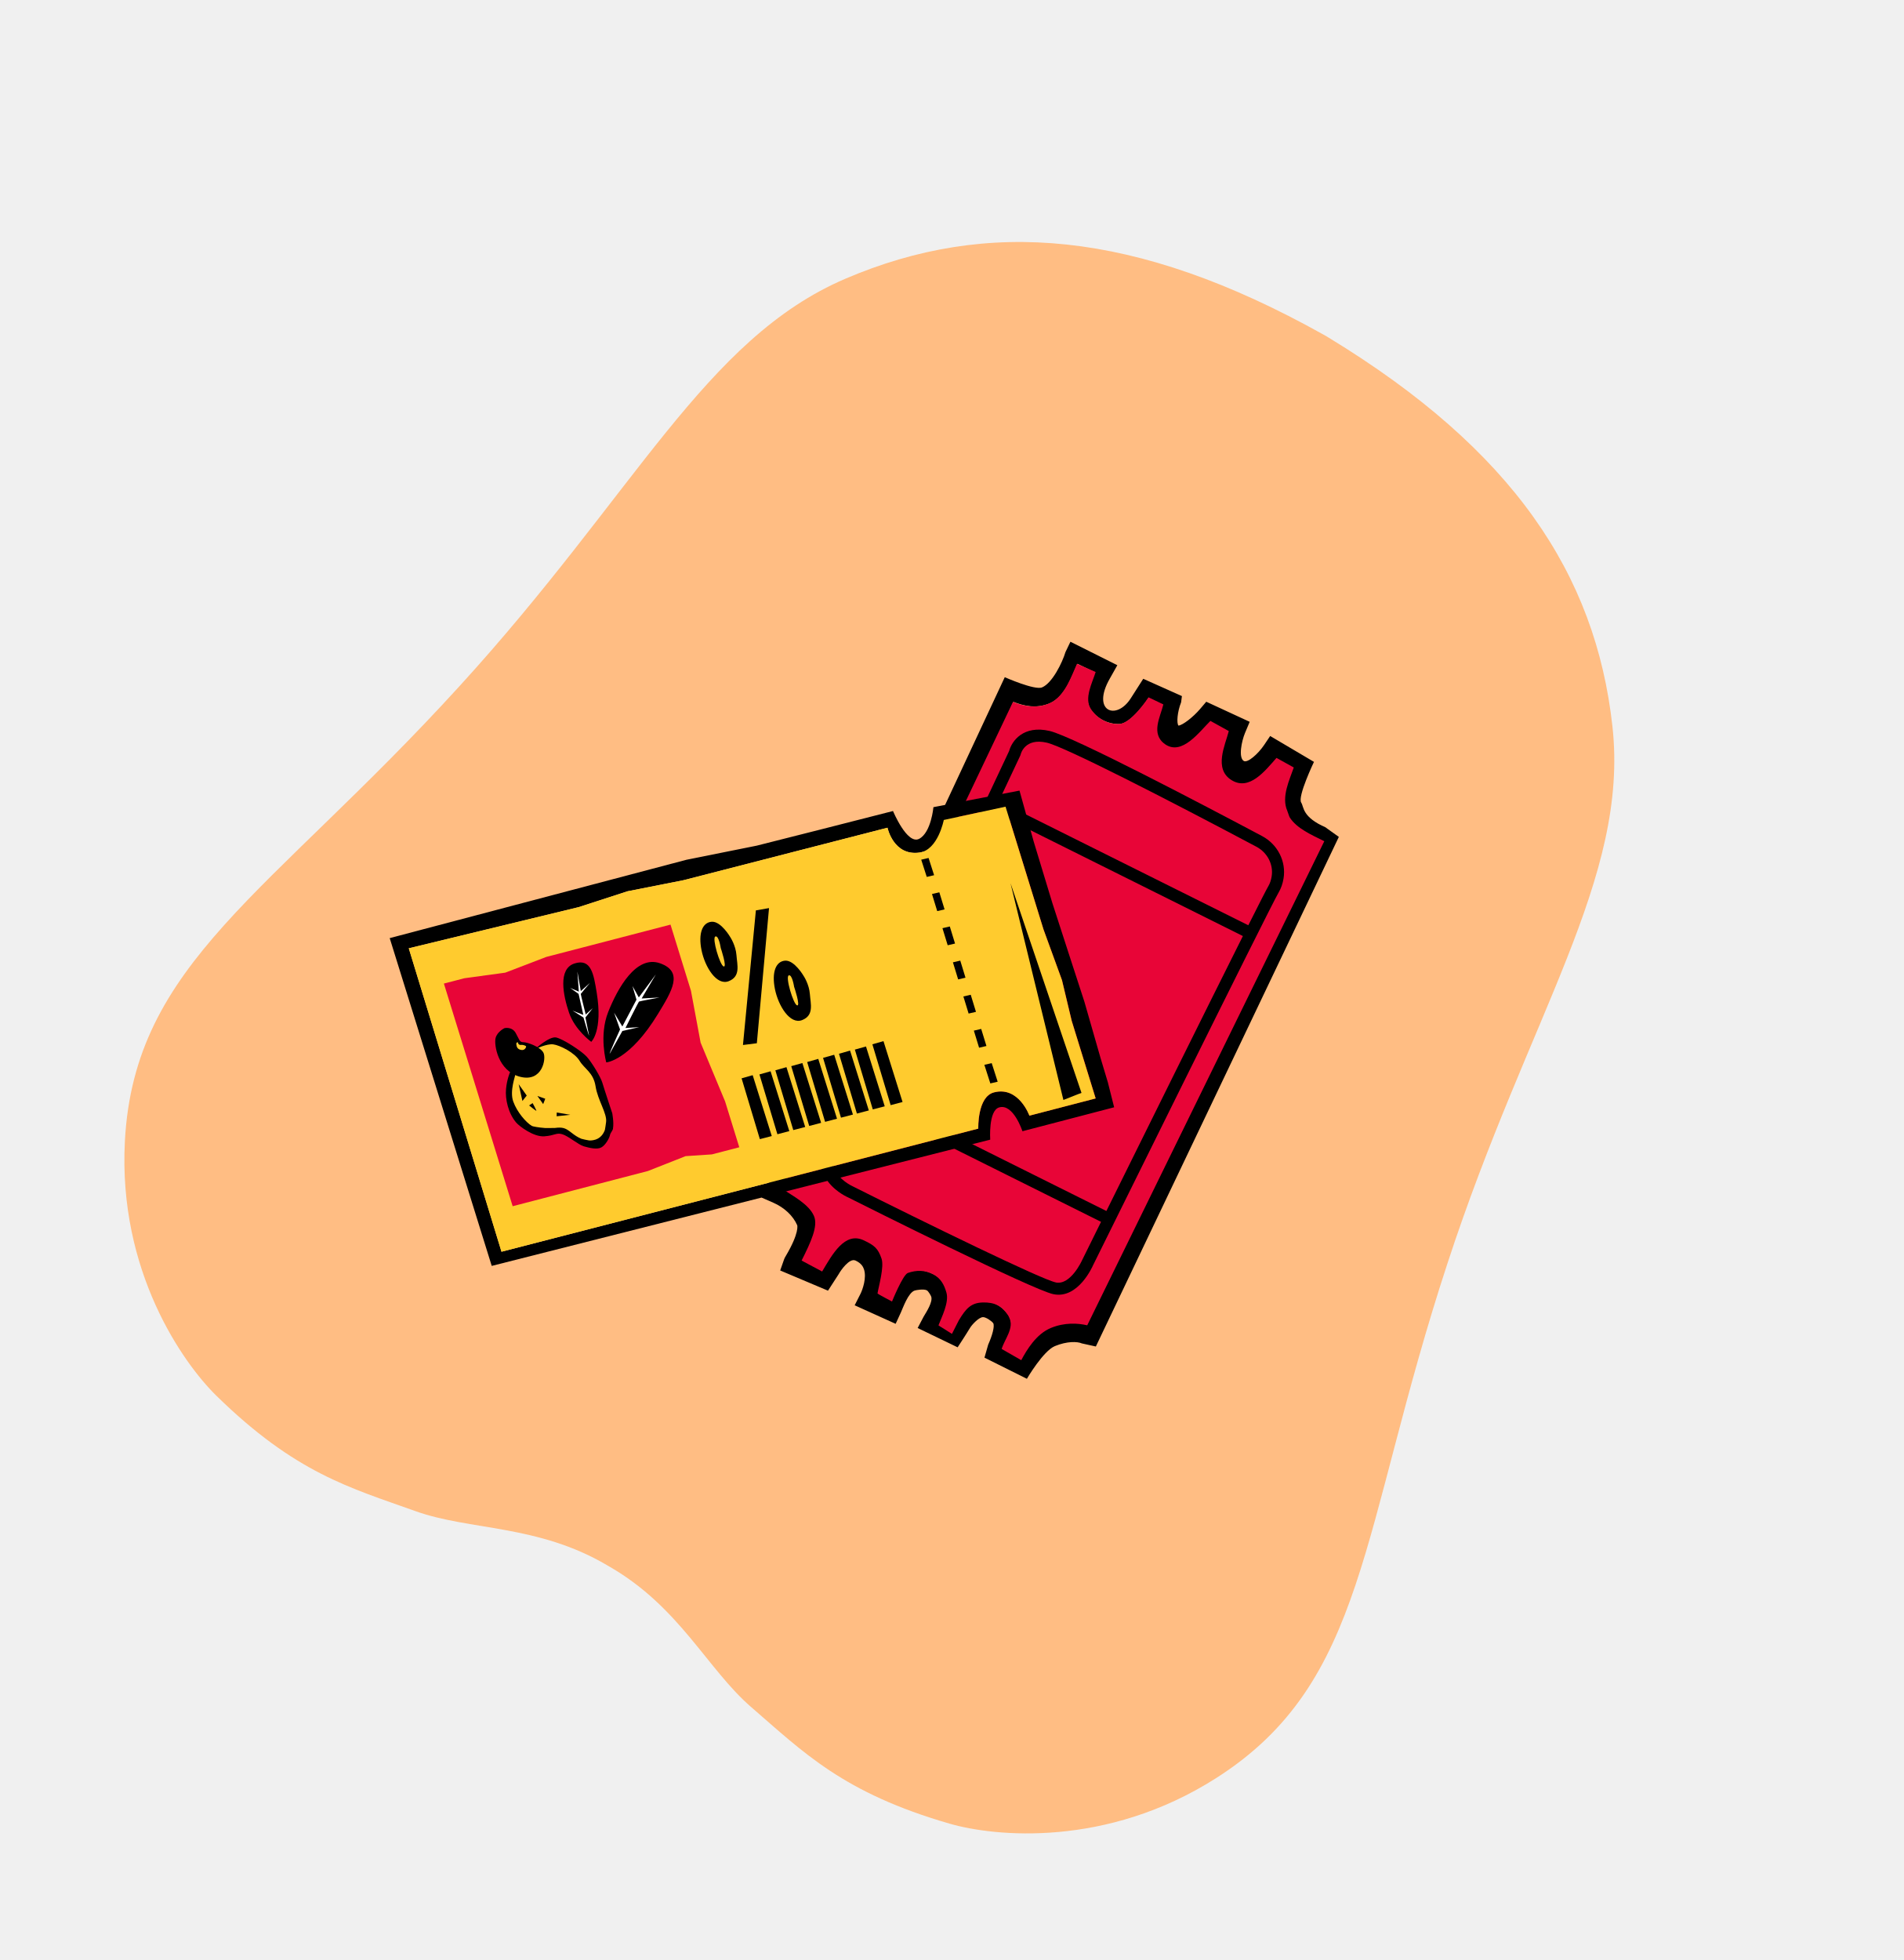
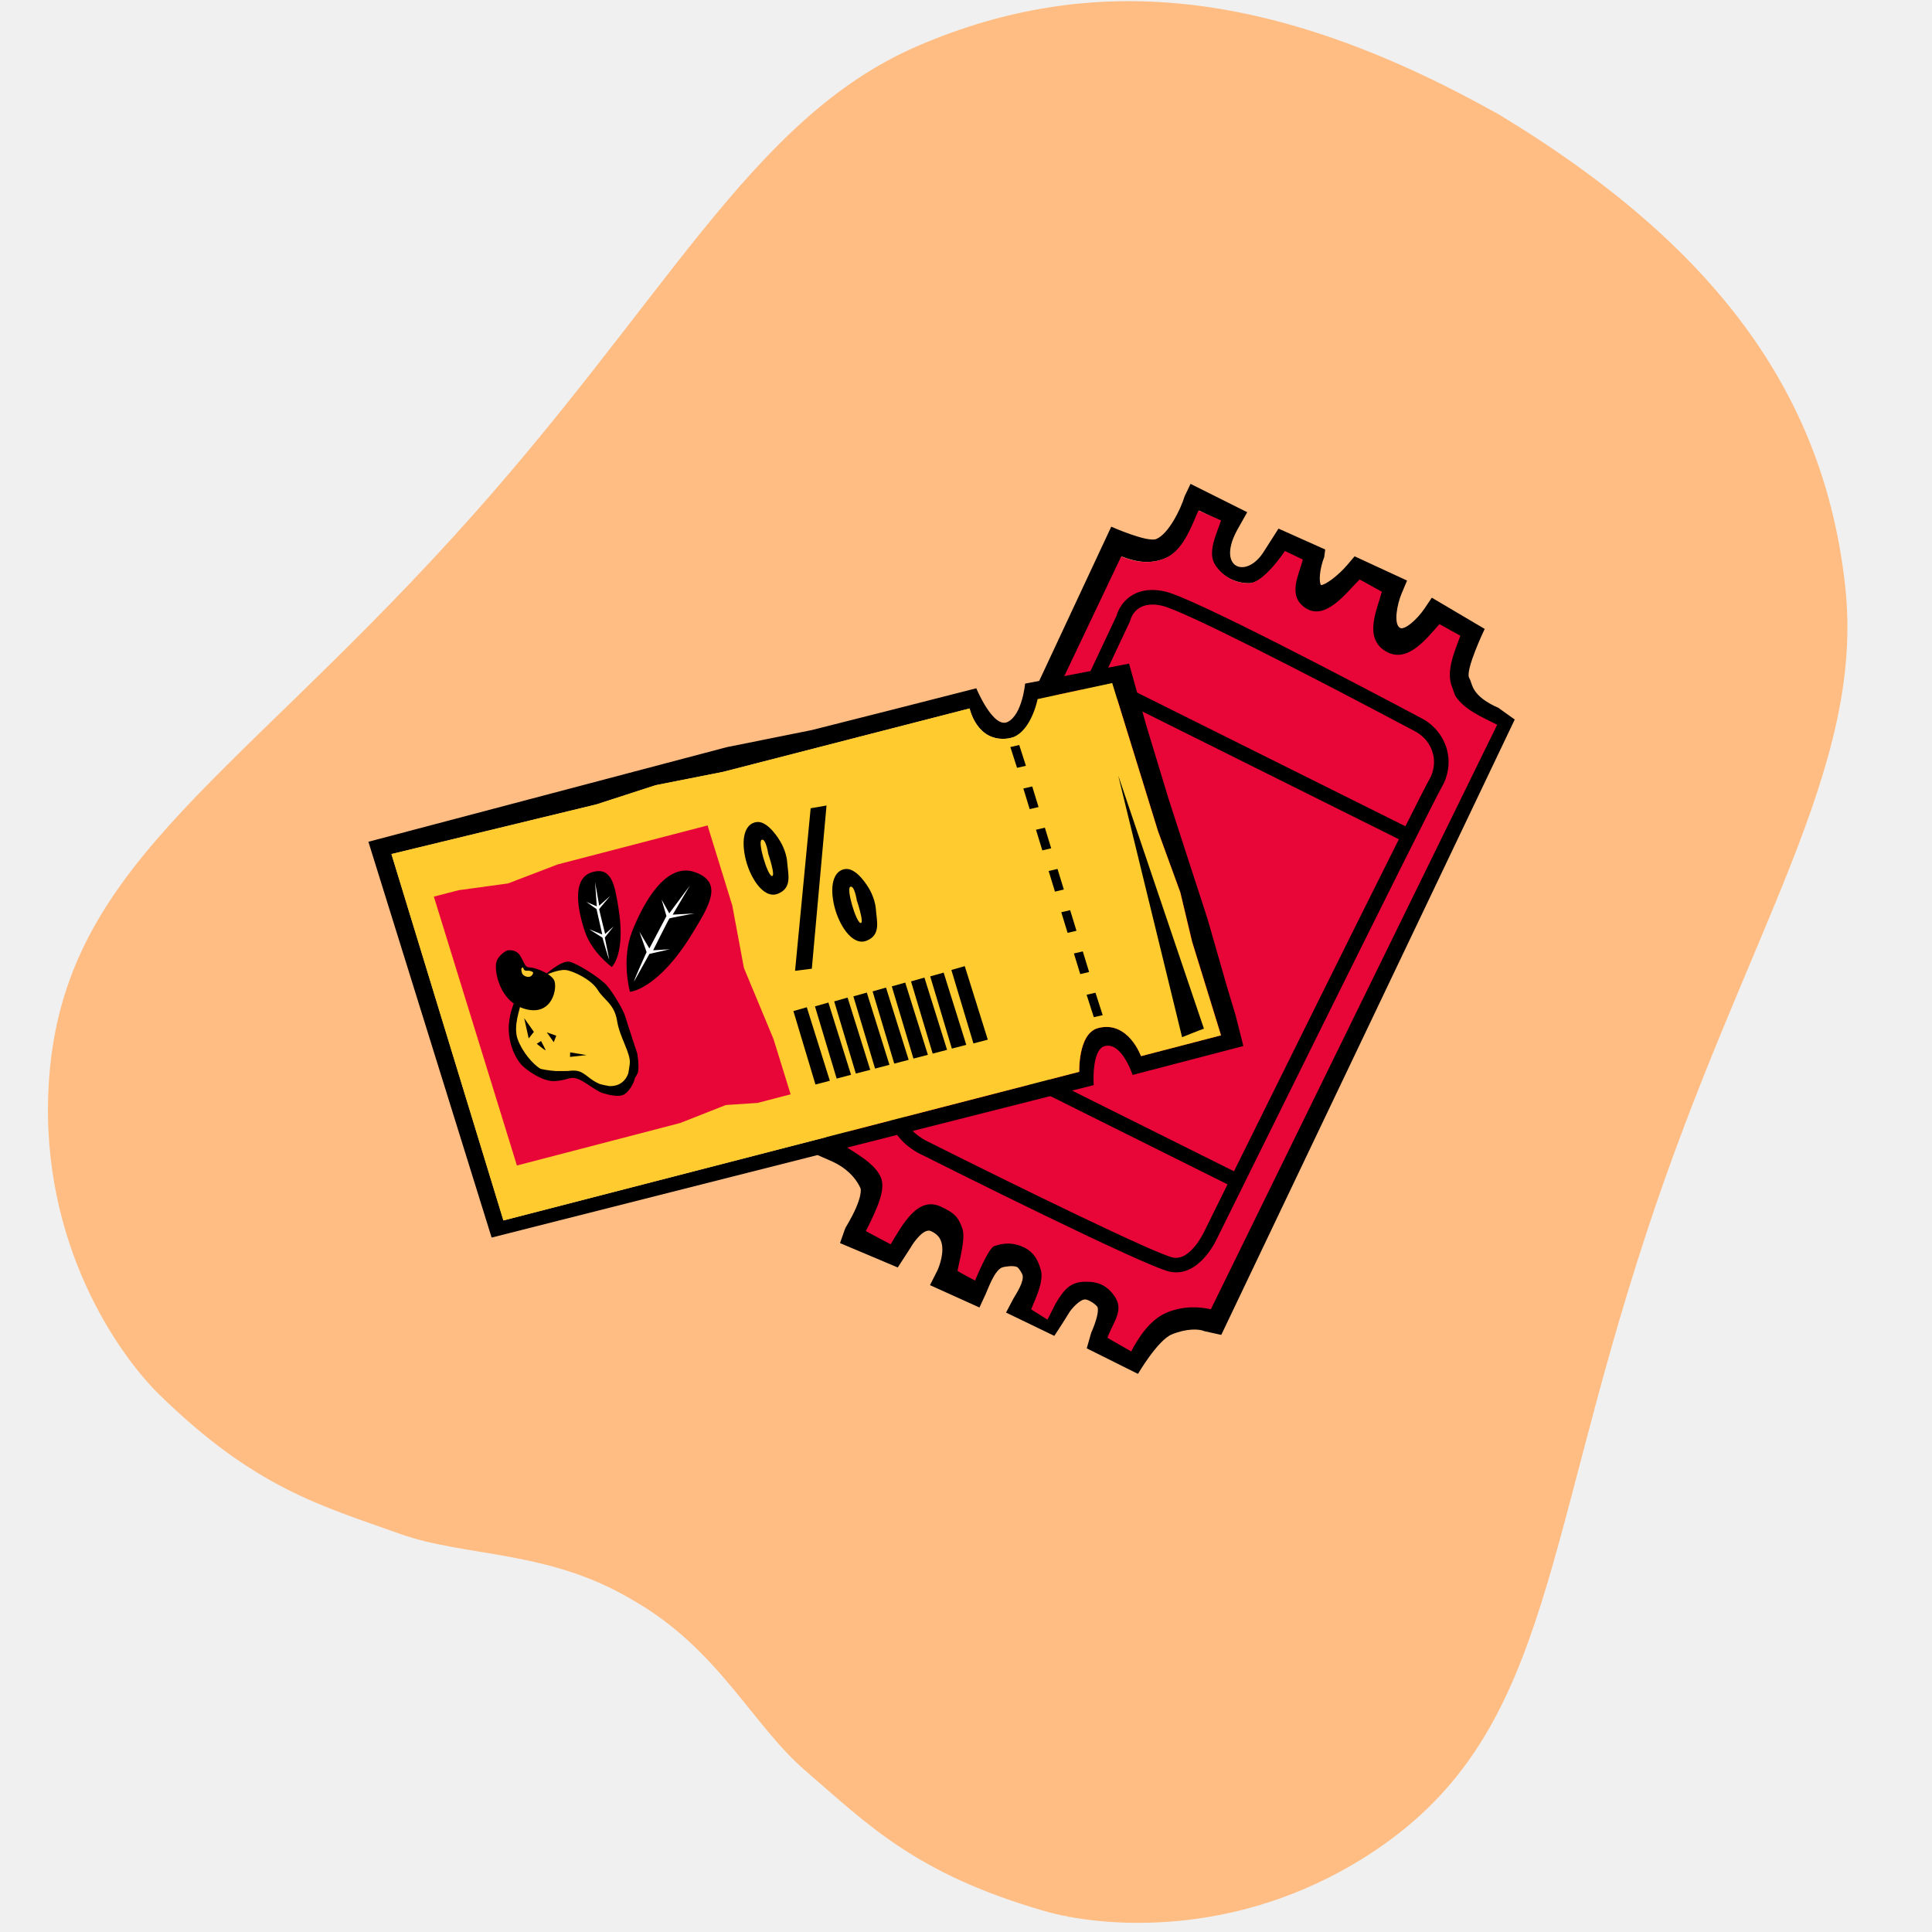
- <svg xmlns="http://www.w3.org/2000/svg" width="513" height="528" viewBox="0 0 513 528" fill="none">
-   <path d="M33.648 307.45C31.801 342.433 49.289 367.16 58.264 375.956C79.615 396.89 94.352 400.782 111.917 407.075C126.608 412.349 144.923 410.623 163.646 421.699C163.743 421.756 163.84 421.812 163.937 421.869C164.034 421.926 164.131 421.982 164.228 422.039C183.079 432.879 190.595 449.678 202.409 459.881C216.529 472.078 227.168 482.993 255.897 491.283C267.97 494.77 298.101 497.83 327.649 479.013C368.364 453.089 366.334 412.395 390.027 340.248C411.949 273.294 438.985 236.679 434.442 195.629C429.9 154.579 407.58 121.136 358.048 90.992C357.794 90.844 357.538 90.685 357.288 90.529C357.035 90.381 356.769 90.236 356.511 90.096C305.896 61.809 265.811 58.826 227.83 75.062C189.856 91.302 171.279 132.853 123.772 184.877C72.603 241.001 36.188 259.25 33.648 307.45Z" fill="#FFBD83" />
-   <g clip-path="url(#clip0_261_197)">
-     <path d="M357.24 222.919C350.77 220.089 351.37 217.419 350.59 216.209C349.55 214.599 354.03 205.239 354.03 205.239L342.23 198.269L340.61 200.679C338.96 203.129 336.14 205.599 335.12 204.999C333.63 204.079 334.53 199.659 335.45 197.449L336.71 194.449L325.01 189.039L323.35 190.989C321.44 193.229 318.64 195.369 317.52 195.469C316.98 194.789 317.2 191.799 318.23 189.199L318.45 187.519L308.03 182.859C308.03 182.859 306.13 185.819 304.7 188.069C300.76 194.289 293.95 191.619 299.05 182.749L301.05 179.199L288.41 172.879L287.08 175.649C286.23 178.499 283.51 184.049 280.76 185.179C278.76 185.999 270.72 182.429 270.72 182.429L205.22 322.619L208.34 323.989C211.34 325.299 213.69 327.519 214.8 330.069C214.8 330.089 215.45 332.039 211.74 338.309C211.51 338.699 211.38 338.909 211.26 339.259L210.21 342.249L223.09 347.689L225.92 343.319L226.06 343.089C226.44 342.389 228.85 338.789 230.51 339.579C232.08 340.309 232.55 341.249 232.77 341.889C233.57 344.189 232.39 347.439 231.87 348.489L230.28 351.629L241.32 356.619L242.72 353.579C243.28 352.359 244.7 348.239 246.44 347.659C246.83 347.529 248.88 347.159 249.72 347.599C250.15 347.829 250.84 349.049 250.92 349.339C251.32 350.769 249.72 353.249 248.87 354.669L247.25 357.749L258.02 362.949C258.02 362.949 260 359.949 261.39 357.669C261.85 356.909 263.7 354.839 264.86 354.819C265.64 354.799 267.23 355.889 267.62 356.469C268.04 357.299 267.34 359.809 266.25 362.239L265.25 365.729L276.68 371.429C276.68 371.429 281.08 363.909 284.23 362.619C287.51 361.269 290.3 361.369 291.49 361.899L295.26 362.729L360.73 225.449L357.24 222.959V222.919ZM275.15 365.659L271.93 364.109C272.62 361.859 273.13 358.939 272.47 356.399C272.39 355.869 272.26 355.359 272.05 354.899C271.93 354.669 271.82 354.429 271.68 354.209C269.99 351.709 267.03 350.199 263.95 350.269C260.72 350.349 259.58 352.299 257.72 355.349C257.51 355.689 256.14 358.329 255.95 358.629L253 357.019C253.8 354.869 256.35 350.869 255.61 348.189C255.02 346.049 253.63 344.359 251.61 343.289C249.3 342.079 246.88 341.869 244.55 342.659C243.21 343.119 240.24 350.059 240.24 350.059C240.24 350.059 237.05 348.799 236.56 348.429C236.88 346.459 239.91 341.929 239.14 339.699C238.2 336.959 236.22 334.799 233.37 333.469C228.23 331.039 224.14 336.179 221.41 340.759L217.84 338.779C220.24 333.939 222.16 330.159 220.97 327.389C219.61 324.249 217.16 321.459 214.04 319.439L273.05 189.069C275.74 190.139 279.15 190.979 282.78 189.489C283.1 189.359 283.39 189.179 283.7 189.019C287.27 186.899 288.9 181.869 290.29 178.819L294.93 181.069C294.02 184.009 291.92 188.209 293.87 191.099C295.56 193.599 298.52 195.109 301.6 195.039C304.83 194.959 309.22 188.379 309.4 188.079L312.97 189.789C312.17 193.149 309.75 198.269 313.7 201.049C318.28 204.269 322.96 198.239 325.86 195.409L329.94 197.309C328.99 201.049 326.66 207.709 331.56 210.729C336.33 213.689 340.71 208.639 343.83 205.099L347.91 206.869C346.77 210.229 344.64 215.269 346.29 219.029C346.44 219.319 346.57 219.619 346.75 219.899C348.66 222.869 352.49 225.239 356.04 227.009C356.04 227.009 356.06 227.009 356.06 227.019C356.06 227.019 276.49 363.139 275.14 365.669L275.15 365.659Z" fill="black" />
-     <path d="M282.32 358.149C282.6 358.009 282.88 357.849 283.18 357.729C282.89 357.849 282.6 357.989 282.32 358.149Z" fill="black" />
-     <path d="M356.82 226.619C353.27 224.849 349.42 223.189 347.51 220.219C347.33 219.939 346.98 218.729 346.84 218.429C345.19 214.669 347.44 210.109 348.59 206.749L343.93 204.169C340.81 207.709 336.61 213.119 331.83 210.159C326.93 207.139 330.13 200.679 331.08 196.939L326.13 194.199C323.23 197.029 318.49 203.689 313.91 200.479C309.96 197.699 312.65 193.119 313.45 189.759L309.46 187.849C309.28 188.149 304.7 194.979 301.48 195.049C298.4 195.119 295.65 193.549 293.96 191.049C292.01 188.159 294.3 183.969 295.21 181.029L290.17 178.839C288.78 181.879 287.14 186.919 283.58 189.039C283.29 189.209 282.98 189.379 282.66 189.509C279.03 190.999 275.62 190.159 272.93 189.089L210.58 320.169C213.7 322.199 217.95 324.429 219.31 327.569C220.51 330.339 218.39 334.749 215.98 339.579L221.51 342.529C224.24 337.949 227.6 331.709 232.73 334.129C235.58 335.469 236.57 336.299 237.51 339.029C238.28 341.269 236.75 346.479 236.43 348.449C236.91 348.819 240.34 350.609 240.34 350.609C240.34 350.609 243.27 343.379 244.61 342.919C246.93 342.119 249.16 342.109 251.47 343.309C253.49 344.379 254.41 346.109 255.01 348.249C255.75 350.929 253.66 354.899 252.86 357.039L256.49 359.329C256.67 359.029 258.16 355.969 258.37 355.629C260.23 352.569 261.58 350.949 264.81 350.869C267.89 350.799 269.86 351.729 271.54 354.229C271.69 354.449 271.81 354.679 271.91 354.919C273.34 357.729 270.71 360.679 269.88 363.389L275.16 366.419C276.62 363.689 279.16 359.379 283.16 357.729C286.87 356.209 290.39 356.439 292.94 357.019C292.94 357.019 356.81 226.629 356.81 226.619H356.82Z" fill="#E80537" />
-     <path d="M294.54 340.779C295.02 339.819 342.01 244.649 344.52 240.399C345.17 239.299 345.61 238.029 345.84 236.609C346.57 232.039 344.25 227.459 340.05 225.229C324.94 217.199 289.12 198.379 282.8 196.909C275.73 195.269 272.62 199.619 271.9 202.299C269.85 206.659 223.63 304.929 222.4 307.399C220.95 310.299 220.7 313.089 221.65 315.679C223.09 319.619 226.9 321.779 228.07 322.359C228.27 322.459 228.4 322.509 228.41 322.519C233.5 325.079 278.31 347.519 283.83 348.639C290.52 350.009 294.42 341.069 294.54 340.769V340.779ZM282.06 200.069C286.92 201.199 314.41 215.289 338.52 228.099C341.49 229.679 343.15 232.889 342.63 236.099C342.47 237.109 342.16 238.009 341.72 238.749C341.24 239.559 339.26 243.449 336.34 249.259L269.14 215.779C272.35 208.959 274.51 204.369 274.9 203.539L275.01 203.219C275.05 203.029 276.15 198.699 282.06 200.069ZM267.75 218.719L334.88 252.159C325.16 271.549 307.62 306.979 298.1 326.229L232.52 293.549C241.96 273.529 258.34 238.709 267.75 218.709V218.719ZM284.47 345.469C280.61 344.679 249.69 329.579 229.77 319.589C229.73 319.569 225.87 317.849 224.67 314.549C224.05 312.829 224.25 310.909 225.28 308.849C225.54 308.319 227.76 303.619 231.13 296.499L296.66 329.149C293.83 334.879 291.95 338.679 291.58 339.429C291.55 339.499 288.5 346.299 284.46 345.479L284.47 345.469Z" fill="black" />
-     <path d="M235.82 292.869L239.17 294.539L256.48 249.199L235.82 292.869Z" fill="black" />
-     <path d="M241.17 295.529L244.52 297.209L253.46 263.659L241.17 295.529Z" fill="black" />
-     <path d="M246.24 298.059L249.6 299.729L253.25 276.099L246.24 298.059Z" fill="black" />
-     <path d="M298.55 291.749L296.54 285.059L292.17 269.839L288.16 257.509L283.55 243.289L278.5 226.659L274.69 212.979L251.5 217.439C251.5 217.439 250.89 224.289 247.65 225.969C244.41 227.649 240.61 218.479 240.61 218.479L221.21 223.429L203.89 227.809L184.97 231.609L105 252.719L132.49 341.019L266.8 307.009C266.8 307.009 266.27 299.199 269.19 298.329C273.03 297.189 275.48 304.739 275.48 304.739L300.19 298.289L298.54 291.749H298.55ZM277.37 300.549C277.37 300.549 274.51 292.539 267.82 294.279C263.3 295.449 263.6 304.039 263.6 304.039L135.13 337.199L110.15 255.459L155.93 244.369L169.09 240.099L184.16 237.119L239.13 222.979C239.13 222.979 240.73 230.659 247.76 229.669C252.75 228.969 254.31 220.889 254.31 220.889L270.95 217.309L281.17 250.379L286.17 264.099L288.77 274.979L295.23 295.899L277.38 300.539L277.37 300.549Z" fill="black" />
-     <path d="M286.15 264.099L281.15 250.379L270.93 217.309L254.29 220.889C254.29 220.889 252.74 228.969 247.74 229.669C240.72 230.659 239.11 222.979 239.11 222.979L184.14 237.119L169.07 240.099L155.91 244.369L110.13 255.459L135.11 337.199L263.58 304.039C263.58 304.039 263.28 295.459 267.8 294.279C274.49 292.539 277.35 300.549 277.35 300.549L295.2 295.909L288.74 274.989L286.14 264.109L286.15 264.099Z" fill="#FFCB2E" />
-     <path d="M250.19 231.129L248.21 231.589L249.7 236.229L251.68 235.769L250.19 231.129Z" fill="black" />
-     <path d="M253.09 240.379L251.11 240.839L252.52 245.439L254.5 244.979L253.09 240.379ZM255.91 249.579L253.93 250.039L255.34 254.639L257.32 254.179L255.91 249.579ZM258.73 258.779L256.75 259.239L258.16 263.839L260.14 263.379L258.73 258.779ZM261.55 267.979L259.57 268.439L260.98 273.039L262.96 272.579L261.55 267.979ZM264.37 277.179L262.39 277.639L263.8 282.239L265.78 281.779L264.37 277.179Z" fill="black" />
-     <path d="M267.2 286.399L265.22 286.849L266.83 291.859L268.81 291.399L267.2 286.399Z" fill="black" />
-     <path d="M199.19 309.059L191.81 310.979L184.73 311.449L174.56 315.459L138.13 324.939L119.6 264.959L125.1 263.529L136.14 262.019L147.21 257.779L180.66 249.079L186.17 266.909L188.77 280.869L195.37 296.719L199.19 309.059Z" fill="#E80537" />
-     <path d="M143.05 283.939C143.05 283.939 145.98 280.729 149.52 280.769C153.07 280.809 157.9 286.109 159.49 288.929C161.08 291.739 163.82 300.699 163.82 300.699C163.82 300.699 164.17 306.319 162.08 307.229C159.98 308.149 157.71 307.269 157.71 307.269C157.71 307.269 156.29 306.909 155.28 306.309C154 305.559 152.99 304.519 152.22 304.389C150.84 304.159 145.1 305.949 143.03 303.959C140.96 301.979 137.43 298.519 137.19 295.249C136.95 291.979 137.96 287.789 137.96 287.789L143.07 283.939H143.05Z" fill="#FFCB2E" />
-     <path d="M135.93 276.969C135.93 276.969 137.93 276.489 138.94 278.259C139.95 280.039 139.9 280.749 141.02 280.759C142.14 280.759 145.64 282.039 146.43 283.609C147.22 285.179 146.14 291.619 140.13 290.069C134.12 288.519 133.07 281.379 133.53 279.629C133.99 277.879 135.93 276.969 135.93 276.969Z" fill="black" />
-     <path d="M139.75 292.069L140.76 296.589L141.92 295.129L139.75 292.069Z" fill="black" />
-     <path d="M142.55 297.789L143.51 297.169C143.51 297.169 144.66 299.279 144.5 299.249C144.34 299.219 142.55 297.789 142.55 297.789Z" fill="black" />
-     <path d="M144.8 295.239L146.35 297.429L146.91 295.989L144.8 295.239Z" fill="black" />
-     <path d="M149.98 300.709L150.01 299.699L153.66 300.309L149.98 300.709Z" fill="black" />
-     <path d="M139.51 280.749C139.51 280.749 139.61 281.579 140.35 281.489C141.09 281.409 141.77 281.749 141.76 281.939C141.75 282.129 141.42 283.069 140.34 282.829C139.27 282.589 139.21 281.789 139.21 281.789C139.21 281.789 139.02 281.149 139.16 280.959C139.3 280.779 139.5 280.749 139.5 280.749H139.51Z" fill="#FFCB2E" />
-     <path d="M163.35 286.199C163.35 286.199 161.33 279.009 163.87 272.619C166.41 266.229 171.4 257.219 177.84 259.499C184.28 261.779 181.02 266.999 177.32 273.079C169.62 285.759 163.35 286.199 163.35 286.199Z" fill="black" />
-     <path d="M164.24 283.939C164.22 283.549 167.06 277.329 167.06 277.329L165.46 272.799L167.68 276.519L171.49 269.299L170.41 265.629L172.12 268.689L176.71 262.499L172.88 268.979L177.71 268.709C177.71 268.709 172.29 269.719 172.16 269.809C172.03 269.899 168.52 276.929 168.52 276.929L172.24 276.699L167.7 277.729L164.24 283.919V283.939Z" fill="white" />
-     <path d="M159.3 280.659C159.3 280.659 154.91 277.479 153.32 272.819C151.74 268.159 150.27 260.989 154.79 259.549C159.3 258.109 159.95 262.419 160.77 267.389C162.47 277.769 159.3 280.659 159.3 280.659Z" fill="black" />
-     <path d="M158.74 279.019C158.55 278.809 157.21 274.109 157.21 274.109L154.26 272.249L157.17 273.399L155.89 267.739L153.62 266.139L155.95 267.129L155.57 261.719L156.49 266.979L158.96 264.789C158.96 264.789 156.51 267.649 156.48 267.749C156.45 267.849 157.81 273.289 157.81 273.289L159.71 271.589L157.74 274.089L158.73 279.029L158.74 279.019Z" fill="white" />
-     <path d="M199.81 290.489L204.73 306.869L207.94 306.039L202.8 289.639L199.81 290.489Z" fill="black" />
-     <path d="M235.05 281.319L239.97 297.709L243.18 296.869L238.04 280.469L235.05 281.319Z" fill="black" />
-     <path d="M204.62 289.439L209.46 305.549L212.67 304.709L207.62 288.589L204.62 289.439Z" fill="black" />
-     <path d="M208.91 288.329L213.74 304.429L216.95 303.599L211.9 287.479L208.91 288.329Z" fill="black" />
-     <path d="M213.19 287.209L218.03 303.319L221.24 302.479L216.19 286.369L213.19 287.209Z" fill="black" />
-     <path d="M217.48 286.099L222.31 302.209L225.52 301.369L220.47 285.249L217.48 286.099Z" fill="black" />
-     <path d="M221.76 284.979L226.59 301.089L229.81 300.249L224.76 284.139L221.76 284.979Z" fill="black" />
-     <path d="M226.05 283.869L230.88 299.979L234.09 299.139L229.04 283.019L226.05 283.869Z" fill="black" />
-     <path d="M230.33 282.749L235.16 298.859L238.38 298.029L233.33 281.909L230.33 282.749Z" fill="black" />
-     <path d="M203.66 245.249L207.2 244.629L203.92 281.039L200.18 281.509L203.66 245.249Z" fill="black" />
-     <path d="M196.75 252.429C196.75 252.429 194.26 248.139 191.76 248.309C189.26 248.489 188.1 251.409 189.01 255.949C189.93 260.499 193.08 265.599 196.34 264.319C199.61 263.029 198.62 259.969 198.43 257.309C198.23 254.649 196.75 252.429 196.75 252.429ZM194.2 255.399C194.2 255.399 195.98 260.679 194.97 260.349C193.96 260.019 191.79 252.699 192.73 252.289C193.67 251.869 194.2 255.399 194.2 255.399Z" fill="black" />
-     <path d="M216.53 262.909C216.53 262.909 214.04 258.619 211.54 258.789C209.04 258.969 207.88 261.889 208.79 266.429C209.71 270.979 212.86 276.079 216.12 274.799C219.39 273.509 218.4 270.449 218.21 267.789C218.01 265.129 216.53 262.909 216.53 262.909ZM213.98 265.879C213.98 265.879 215.76 271.159 214.75 270.829C213.74 270.499 211.57 263.179 212.5 262.769C213.44 262.349 213.97 265.879 213.97 265.879H213.98Z" fill="black" />
-     <path d="M164.39 305.659C164.45 305.219 165.22 304.399 165.17 303.909C165.43 302.319 164.96 299.889 164.96 299.889C164.96 299.889 162.75 293.239 162.31 291.719C161.88 290.199 159.48 286.229 158.12 284.699C156.76 283.159 151.61 279.829 149.81 279.479C148.01 279.129 144.1 282.609 144.31 282.559C144.31 282.559 147.34 281.119 149.06 281.339C150.78 281.559 154.8 283.519 156.15 285.759C157.5 287.999 159.87 288.869 160.47 292.639C161.06 296.419 163.62 299.979 163.3 302.279C163.2 302.989 163.11 303.709 162.98 304.369C162.63 305.369 161.79 306.809 159.85 307.149C159.48 307.219 159.13 307.239 158.78 307.229C158.01 307.109 157.23 306.929 156.63 306.769C155.6 306.349 154.74 305.729 154.1 305.229C153.9 305.069 153.69 304.899 153.45 304.739C153.45 304.739 153.44 304.739 153.43 304.729C152.34 303.939 151.58 303.579 149.5 303.859C148.66 303.859 147.72 303.889 146.81 303.869C145.12 303.749 143.5 303.449 143.29 303.309C141.71 302.339 139.34 299.639 138.29 296.749C137.24 293.859 138.92 289.739 138.85 289.359C138.78 288.979 137.43 288.809 137.43 288.809C137.43 288.809 136.58 290.719 136.34 293.399C136.09 296.079 136.94 299.919 139.09 302.419C139.94 303.409 143.77 306.319 146.66 306.109C149.55 305.899 149.84 305.069 151.47 305.539C153.1 305.999 155.78 308.369 157.32 308.809C158.86 309.249 160.89 309.739 162.04 309.089C163.2 308.449 164.27 306.459 164.38 305.639L164.39 305.659Z" fill="black" />
-     <path d="M291.38 294.419C290.61 294.669 286.52 296.319 286.52 296.319L272.27 237.919L291.39 294.409L291.38 294.419Z" fill="black" />
+ <svg xmlns="http://www.w3.org/2000/svg" width="431" height="431" viewBox="0 0 431 431" fill="none">
+   <g clip-path="url(#clip0_280_233)">
+     <path d="M10.833 242.516C8.987 277.499 26.474 302.225 35.45 311.021C56.8 331.955 71.537 335.848 89.102 342.14C103.793 347.414 122.108 345.689 140.832 356.765C140.929 356.821 141.026 356.878 141.122 356.934C141.219 356.991 141.316 357.048 141.413 357.104C160.265 367.945 167.78 384.743 179.594 394.946C193.714 407.143 204.353 418.059 233.082 426.348C245.155 429.835 275.286 432.896 304.835 414.078C345.549 388.154 343.519 347.461 367.212 275.313C389.134 208.359 416.17 171.744 411.628 130.695C407.085 89.645 384.765 56.201 335.233 26.058C334.979 25.91 334.723 25.75 334.473 25.595C334.22 25.447 333.954 25.302 333.697 25.161C283.081 -3.126 242.996 -6.108 205.015 10.127C167.041 26.367 148.464 67.918 100.957 119.942C49.789 176.067 13.373 194.315 10.833 242.516Z" fill="#FFBD83" />
+     <g clip-path="url(#clip1_280_233)">
+       <path d="M334.425 157.984C327.955 155.154 328.555 152.484 327.775 151.274C326.735 149.664 331.215 140.304 331.215 140.304L319.415 133.334L317.795 135.744C316.145 138.194 313.325 140.664 312.305 140.064C310.815 139.144 311.715 134.724 312.635 132.514L313.895 129.514L302.195 124.104L300.535 126.054C298.625 128.294 295.825 130.434 294.705 130.534C294.165 129.854 294.385 126.864 295.415 124.264L295.635 122.584L285.215 117.924C285.215 117.924 283.315 120.884 281.885 123.134C277.945 129.354 271.135 126.684 276.235 117.814L278.235 114.264L265.595 107.944L264.265 110.714C263.415 113.564 260.695 119.114 257.945 120.244C255.945 121.064 247.905 117.494 247.905 117.494L182.405 257.684L185.525 259.054C188.525 260.364 190.875 262.584 191.985 265.134C191.985 265.154 192.635 267.104 188.925 273.374C188.695 273.764 188.565 273.974 188.445 274.324L187.395 277.314L200.275 282.754L203.105 278.384L203.245 278.154C203.625 277.454 206.035 273.854 207.695 274.644C209.265 275.374 209.735 276.314 209.955 276.954C210.755 279.254 209.575 282.504 209.055 283.554L207.465 286.694L218.505 291.684L219.905 288.644C220.465 287.424 221.885 283.304 223.625 282.724C224.015 282.594 226.065 282.224 226.905 282.664C227.335 282.894 228.025 284.114 228.105 284.404C228.505 285.834 226.905 288.314 226.055 289.734L224.435 292.814L235.205 298.014C235.205 298.014 237.185 295.014 238.575 292.734C239.035 291.974 240.885 289.904 242.045 289.884C242.825 289.864 244.415 290.954 244.805 291.534C245.225 292.364 244.525 294.874 243.435 297.304L242.435 300.794L253.865 306.494C253.865 306.494 258.265 298.974 261.415 297.684C264.695 296.334 267.485 296.434 268.675 296.964L272.445 297.794L337.915 160.514L334.425 158.024V157.984ZM252.335 300.724L249.115 299.174C249.805 296.924 250.315 294.004 249.655 291.464C249.575 290.934 249.445 290.424 249.235 289.964C249.115 289.734 249.005 289.494 248.865 289.274C247.175 286.774 244.215 285.264 241.135 285.334C237.905 285.414 236.765 287.364 234.905 290.414C234.695 290.754 233.325 293.394 233.135 293.694L230.185 292.084C230.985 289.934 233.535 285.934 232.795 283.254C232.205 281.114 230.815 279.424 228.795 278.354C226.485 277.144 224.065 276.934 221.735 277.724C220.395 278.184 217.425 285.124 217.425 285.124C217.425 285.124 214.235 283.864 213.745 283.494C214.065 281.524 217.095 276.994 216.325 274.764C215.385 272.024 213.405 269.864 210.555 268.534C205.415 266.104 201.325 271.244 198.595 275.824L195.025 273.844C197.425 269.004 199.345 265.224 198.155 262.454C196.795 259.314 194.345 256.524 191.225 254.504L250.235 124.134C252.925 125.204 256.335 126.044 259.965 124.554C260.285 124.424 260.575 124.244 260.885 124.084C264.455 121.964 266.085 116.934 267.475 113.884L272.115 116.134C271.205 119.074 269.105 123.274 271.055 126.164C272.745 128.664 275.705 130.174 278.785 130.104C282.015 130.024 286.405 123.444 286.585 123.144L290.155 124.854C289.355 128.214 286.935 133.334 290.885 136.114C295.465 139.334 300.145 133.304 303.045 130.474L307.125 132.374C306.175 136.114 303.845 142.774 308.745 145.794C313.515 148.754 317.895 143.704 321.015 140.164L325.095 141.934C323.955 145.294 321.825 150.334 323.475 154.094C323.625 154.384 323.755 154.684 323.935 154.964C325.845 157.934 329.675 160.304 333.225 162.074C333.225 162.074 333.245 162.074 333.245 162.084C333.245 162.084 253.675 298.204 252.325 300.734L252.335 300.724Z" fill="black" />
+       <path d="M259.505 293.214C259.785 293.074 260.065 292.914 260.365 292.794C260.075 292.914 259.785 293.054 259.505 293.214Z" fill="black" />
+       <path d="M334.005 161.684C330.455 159.914 326.605 158.254 324.695 155.284C324.515 155.004 324.165 153.794 324.025 153.494C322.375 149.734 324.625 145.174 325.775 141.814L321.115 139.234C317.995 142.774 313.795 148.184 309.015 145.224C304.115 142.204 307.315 135.744 308.265 132.004L303.315 129.264C300.415 132.094 295.675 138.754 291.095 135.544C287.145 132.764 289.835 128.184 290.635 124.824L286.645 122.914C286.465 123.214 281.885 130.044 278.665 130.114C275.585 130.184 272.835 128.614 271.145 126.114C269.195 123.224 271.485 119.034 272.395 116.094L267.355 113.904C265.965 116.944 264.325 121.984 260.765 124.104C260.475 124.274 260.165 124.444 259.845 124.574C256.215 126.064 252.805 125.224 250.115 124.154L187.765 255.234C190.885 257.264 195.135 259.494 196.495 262.634C197.695 265.404 195.575 269.814 193.165 274.644L198.695 277.594C201.425 273.014 204.785 266.774 209.915 269.194C212.765 270.534 213.755 271.364 214.695 274.094C215.465 276.334 213.935 281.544 213.615 283.514C214.095 283.884 217.525 285.674 217.525 285.674C217.525 285.674 220.455 278.444 221.795 277.984C224.115 277.184 226.345 277.174 228.655 278.374C230.675 279.444 231.595 281.174 232.195 283.314C232.935 285.994 230.845 289.964 230.045 292.104L233.675 294.394C233.855 294.094 235.345 291.034 235.555 290.694C237.415 287.634 238.765 286.014 241.995 285.934C245.075 285.864 247.045 286.794 248.725 289.294C248.875 289.514 248.995 289.744 249.095 289.984C250.525 292.794 247.895 295.744 247.065 298.454L252.345 301.484C253.805 298.754 256.345 294.444 260.345 292.794C264.055 291.274 267.575 291.504 270.125 292.084C270.125 292.084 333.995 161.694 333.995 161.684H334.005Z" fill="#E80537" />
+       <path d="M271.725 275.844C272.205 274.884 319.195 179.714 321.705 175.464C322.355 174.364 322.795 173.094 323.025 171.674C323.755 167.104 321.435 162.524 317.235 160.294C302.125 152.264 266.305 133.444 259.985 131.974C252.915 130.334 249.805 134.684 249.085 137.364C247.035 141.724 200.815 239.994 199.585 242.464C198.135 245.364 197.885 248.154 198.835 250.744C200.275 254.684 204.085 256.844 205.255 257.424C205.455 257.524 205.585 257.574 205.595 257.584C210.685 260.144 255.495 282.584 261.015 283.704C267.705 285.074 271.605 276.134 271.725 275.834V275.844ZM259.245 135.134C264.105 136.264 291.595 150.354 315.705 163.164C318.675 164.744 320.335 167.954 319.815 171.164C319.655 172.174 319.345 173.074 318.905 173.814C318.425 174.624 316.445 178.514 313.525 184.324L246.325 150.844C249.535 144.024 251.695 139.434 252.085 138.604L252.195 138.284C252.235 138.094 253.335 133.764 259.245 135.134ZM244.935 153.784L312.065 187.224C302.345 206.614 284.805 242.044 275.285 261.294L209.705 228.614C219.145 208.594 235.525 173.774 244.935 153.774V153.784ZM261.655 280.534C257.795 279.744 226.875 264.644 206.955 254.654C206.915 254.634 203.055 252.914 201.855 249.614C201.235 247.894 201.435 245.974 202.465 243.914C202.725 243.384 204.945 238.684 208.315 231.564L273.845 264.214C271.015 269.944 269.135 273.744 268.765 274.494C268.735 274.564 265.685 281.364 261.645 280.544L261.655 280.534Z" fill="black" />
+       <path d="M213.005 227.934L216.355 229.604L233.665 184.264L213.005 227.934Z" fill="black" />
+       <path d="M218.355 230.594L221.705 232.274L230.645 198.724L218.355 230.594Z" fill="black" />
+       <path d="M223.425 233.124L226.785 234.794L230.435 211.164L223.425 233.124Z" fill="black" />
+       <path d="M275.735 226.814L273.725 220.124L269.355 204.904L265.345 192.574L260.735 178.354L255.685 161.724L251.875 148.044L228.685 152.504C228.685 152.504 228.075 159.354 224.835 161.034C221.595 162.714 217.795 153.544 217.795 153.544L198.395 158.494L181.075 162.874L162.155 166.674L82.185 187.784L109.675 276.084L243.985 242.074C243.985 242.074 243.455 234.264 246.375 233.394C250.215 232.254 252.665 239.804 252.665 239.804L277.375 233.354L275.725 226.814H275.735ZM254.555 235.614C254.555 235.614 251.695 227.604 245.005 229.344C240.485 230.514 240.785 239.104 240.785 239.104L112.315 272.264L87.335 190.524L133.115 179.434L146.275 175.164L161.345 172.184L216.315 158.044C216.315 158.044 217.915 165.724 224.945 164.734C229.935 164.034 231.495 155.954 231.495 155.954L248.135 152.374L258.355 185.444L263.355 199.164L265.955 210.044L272.415 230.964L254.565 235.604L254.555 235.614Z" fill="black" />
+       <path d="M263.335 199.164L258.335 185.444L248.115 152.374L231.475 155.954C231.475 155.954 229.925 164.034 224.925 164.734C217.905 165.724 216.295 158.044 216.295 158.044L161.325 172.184L146.255 175.164L133.095 179.434L87.315 190.524L112.295 272.264L240.765 239.104C240.765 239.104 240.465 230.524 244.985 229.344C251.675 227.604 254.535 235.614 254.535 235.614L272.385 230.974L265.925 210.054L263.325 199.174L263.335 199.164Z" fill="#FFCB2E" />
+       <path d="M227.375 166.194L225.395 166.654L226.885 171.294L228.865 170.834L227.375 166.194Z" fill="black" />
+       <path d="M230.275 175.444L228.295 175.904L229.705 180.504L231.685 180.044L230.275 175.444ZM233.095 184.644L231.115 185.104L232.525 189.704L234.505 189.244L233.095 184.644ZM235.915 193.844L233.935 194.304L235.345 198.904L237.325 198.444L235.915 193.844ZM238.735 203.044L236.755 203.504L238.165 208.104L240.145 207.644L238.735 203.044ZM241.555 212.244L239.575 212.704L240.985 217.304L242.965 216.844L241.555 212.244Z" fill="black" />
+       <path d="M244.385 221.464L242.405 221.914L244.015 226.924L245.995 226.464L244.385 221.464Z" fill="black" />
+       <path d="M176.375 244.124L168.995 246.044L161.915 246.514L151.745 250.524L115.315 260.004L96.785 200.024L102.285 198.594L113.325 197.084L124.395 192.844L157.845 184.144L163.355 201.974L165.955 215.934L172.555 231.784L176.375 244.124Z" fill="#E80537" />
+       <path d="M120.235 219.004C120.235 219.004 123.165 215.794 126.705 215.834C130.255 215.874 135.085 221.174 136.675 223.994C138.265 226.804 141.005 235.764 141.005 235.764C141.005 235.764 141.355 241.384 139.265 242.294C137.165 243.214 134.895 242.334 134.895 242.334C134.895 242.334 133.475 241.974 132.465 241.374C131.185 240.624 130.175 239.584 129.405 239.454C128.025 239.224 122.285 241.014 120.215 239.024C118.145 237.044 114.615 233.584 114.375 230.314C114.135 227.044 115.145 222.854 115.145 222.854L120.255 219.004H120.235Z" fill="#FFCB2E" />
+       <path d="M113.115 212.034C113.115 212.034 115.115 211.554 116.125 213.324C117.135 215.104 117.085 215.814 118.205 215.824C119.325 215.824 122.825 217.104 123.615 218.674C124.405 220.244 123.325 226.684 117.315 225.134C111.305 223.584 110.255 216.444 110.715 214.694C111.175 212.944 113.115 212.034 113.115 212.034Z" fill="black" />
+       <path d="M116.935 227.134L117.945 231.654L119.105 230.194L116.935 227.134Z" fill="black" />
+       <path d="M119.735 232.854L120.695 232.234C120.695 232.234 121.845 234.344 121.685 234.314C121.525 234.284 119.735 232.854 119.735 232.854Z" fill="black" />
+       <path d="M121.985 230.304L123.535 232.494L124.095 231.054L121.985 230.304Z" fill="black" />
+       <path d="M127.165 235.774L127.195 234.764L130.845 235.374L127.165 235.774Z" fill="black" />
+       <path d="M116.695 215.814C116.695 215.814 116.795 216.644 117.535 216.554C118.275 216.474 118.955 216.814 118.945 217.004C118.935 217.194 118.605 218.134 117.525 217.894C116.455 217.654 116.395 216.854 116.395 216.854C116.395 216.854 116.205 216.214 116.345 216.024C116.485 215.844 116.685 215.814 116.685 215.814H116.695Z" fill="#FFCB2E" />
+       <path d="M140.535 221.264C140.535 221.264 138.515 214.074 141.055 207.684C143.595 201.294 148.585 192.284 155.025 194.564C161.465 196.844 158.205 202.064 154.505 208.144C146.805 220.824 140.535 221.264 140.535 221.264Z" fill="black" />
+       <path d="M141.425 219.004C141.405 218.614 144.245 212.394 144.245 212.394L142.645 207.864L144.865 211.584L148.675 204.364L147.595 200.694L149.305 203.754L153.895 197.564L150.065 204.044L154.895 203.774C154.895 203.774 149.475 204.784 149.345 204.874C149.215 204.964 145.705 211.994 145.705 211.994L149.425 211.764L144.885 212.794L141.425 218.984V219.004Z" fill="white" />
+       <path d="M136.485 215.724C136.485 215.724 132.095 212.544 130.505 207.884C128.925 203.224 127.455 196.054 131.975 194.614C136.485 193.174 137.135 197.484 137.955 202.454C139.655 212.834 136.485 215.724 136.485 215.724Z" fill="black" />
+       <path d="M135.925 214.084C135.735 213.874 134.395 209.174 134.395 209.174L131.445 207.314L134.355 208.464L133.075 202.804L130.805 201.204L133.135 202.194L132.755 196.784L133.675 202.044L136.145 199.854C136.145 199.854 133.695 202.714 133.665 202.814C133.635 202.914 134.995 208.354 134.995 208.354L136.895 206.654L134.925 209.154L135.915 214.094L135.925 214.084Z" fill="white" />
+       <path d="M176.995 225.554L181.915 241.934L185.125 241.104L179.985 224.704L176.995 225.554Z" fill="black" />
+       <path d="M212.235 216.384L217.155 232.774L220.365 231.934L215.225 215.534L212.235 216.384Z" fill="black" />
+       <path d="M181.805 224.504L186.645 240.614L189.855 239.774L184.805 223.654L181.805 224.504Z" fill="black" />
+       <path d="M186.095 223.394L190.925 239.494L194.135 238.664L189.085 222.544L186.095 223.394Z" fill="black" />
+       <path d="M190.375 222.274L195.215 238.384L198.425 237.544L193.375 221.434L190.375 222.274Z" fill="black" />
+       <path d="M194.665 221.164L199.495 237.274L202.705 236.434L197.655 220.314L194.665 221.164Z" fill="black" />
+       <path d="M198.945 220.044L203.775 236.154L206.995 235.314L201.945 219.204L198.945 220.044Z" fill="black" />
+       <path d="M203.235 218.934L208.065 235.044L211.275 234.204L206.225 218.084L203.235 218.934Z" fill="black" />
+       <path d="M207.515 217.814L212.345 233.924L215.565 233.094L210.515 216.974L207.515 217.814Z" fill="black" />
+       <path d="M180.845 180.314L184.385 179.694L181.105 216.104L177.365 216.574L180.845 180.314Z" fill="black" />
+       <path d="M173.935 187.494C173.935 187.494 171.445 183.204 168.945 183.374C166.445 183.554 165.285 186.474 166.195 191.014C167.115 195.564 170.265 200.664 173.525 199.384C176.795 198.094 175.805 195.034 175.615 192.374C175.415 189.714 173.935 187.494 173.935 187.494ZM171.385 190.464C171.385 190.464 173.165 195.744 172.155 195.414C171.145 195.084 168.975 187.764 169.915 187.354C170.855 186.934 171.385 190.464 171.385 190.464Z" fill="black" />
+       <path d="M193.715 197.974C193.715 197.974 191.225 193.684 188.725 193.854C186.225 194.034 185.065 196.954 185.975 201.494C186.895 206.044 190.045 211.144 193.305 209.864C196.575 208.574 195.585 205.514 195.395 202.854C195.195 200.194 193.715 197.974 193.715 197.974ZM191.165 200.944C191.165 200.944 192.945 206.224 191.935 205.894C190.925 205.564 188.755 198.244 189.685 197.834C190.625 197.414 191.155 200.944 191.155 200.944H191.165Z" fill="black" />
+       <path d="M141.575 240.724C141.635 240.284 142.405 239.464 142.355 238.974C142.615 237.384 142.145 234.954 142.145 234.954C142.145 234.954 139.935 228.304 139.495 226.784C139.065 225.264 136.665 221.294 135.305 219.764C133.945 218.224 128.795 214.894 126.995 214.544C125.195 214.194 121.285 217.674 121.495 217.624C121.495 217.624 124.525 216.184 126.245 216.404C127.965 216.624 131.985 218.584 133.335 220.824C134.685 223.064 137.055 223.934 137.655 227.704C138.245 231.484 140.805 235.044 140.485 237.344C140.385 238.054 140.295 238.774 140.165 239.434C139.815 240.434 138.975 241.874 137.035 242.214C136.665 242.284 136.315 242.304 135.965 242.294C135.195 242.174 134.415 241.994 133.815 241.834C132.785 241.414 131.925 240.794 131.285 240.294C131.085 240.134 130.875 239.964 130.635 239.804C130.635 239.804 130.625 239.804 130.615 239.794C129.525 239.004 128.765 238.644 126.685 238.924C125.845 238.924 124.905 238.954 123.995 238.934C122.305 238.814 120.685 238.514 120.475 238.374C118.895 237.404 116.525 234.704 115.475 231.814C114.425 228.924 116.105 224.804 116.035 224.424C115.965 224.044 114.615 223.874 114.615 223.874C114.615 223.874 113.765 225.784 113.525 228.464C113.275 231.144 114.125 234.984 116.275 237.484C117.125 238.474 120.955 241.384 123.845 241.174C126.735 240.964 127.025 240.134 128.655 240.604C130.285 241.064 132.965 243.434 134.505 243.874C136.045 244.314 138.075 244.804 139.225 244.154C140.385 243.514 141.455 241.524 141.565 240.704L141.575 240.724Z" fill="black" />
+       <path d="M268.565 229.484C267.795 229.734 263.705 231.384 263.705 231.384L249.455 172.984L268.575 229.474L268.565 229.484Z" fill="black" />
+     </g>
  </g>
  <defs>
-     <clipPath id="clip0_261_197">
-       <rect width="255.73" height="265.33" fill="white" transform="translate(105 106.069)" />
+     <clipPath id="clip0_280_233">
+       <rect width="431" height="431" fill="white" />
+     </clipPath>
+     <clipPath id="clip1_280_233">
+       <rect width="255.73" height="265.33" fill="white" transform="translate(82.1852 41.1345)" />
    </clipPath>
  </defs>
</svg>
